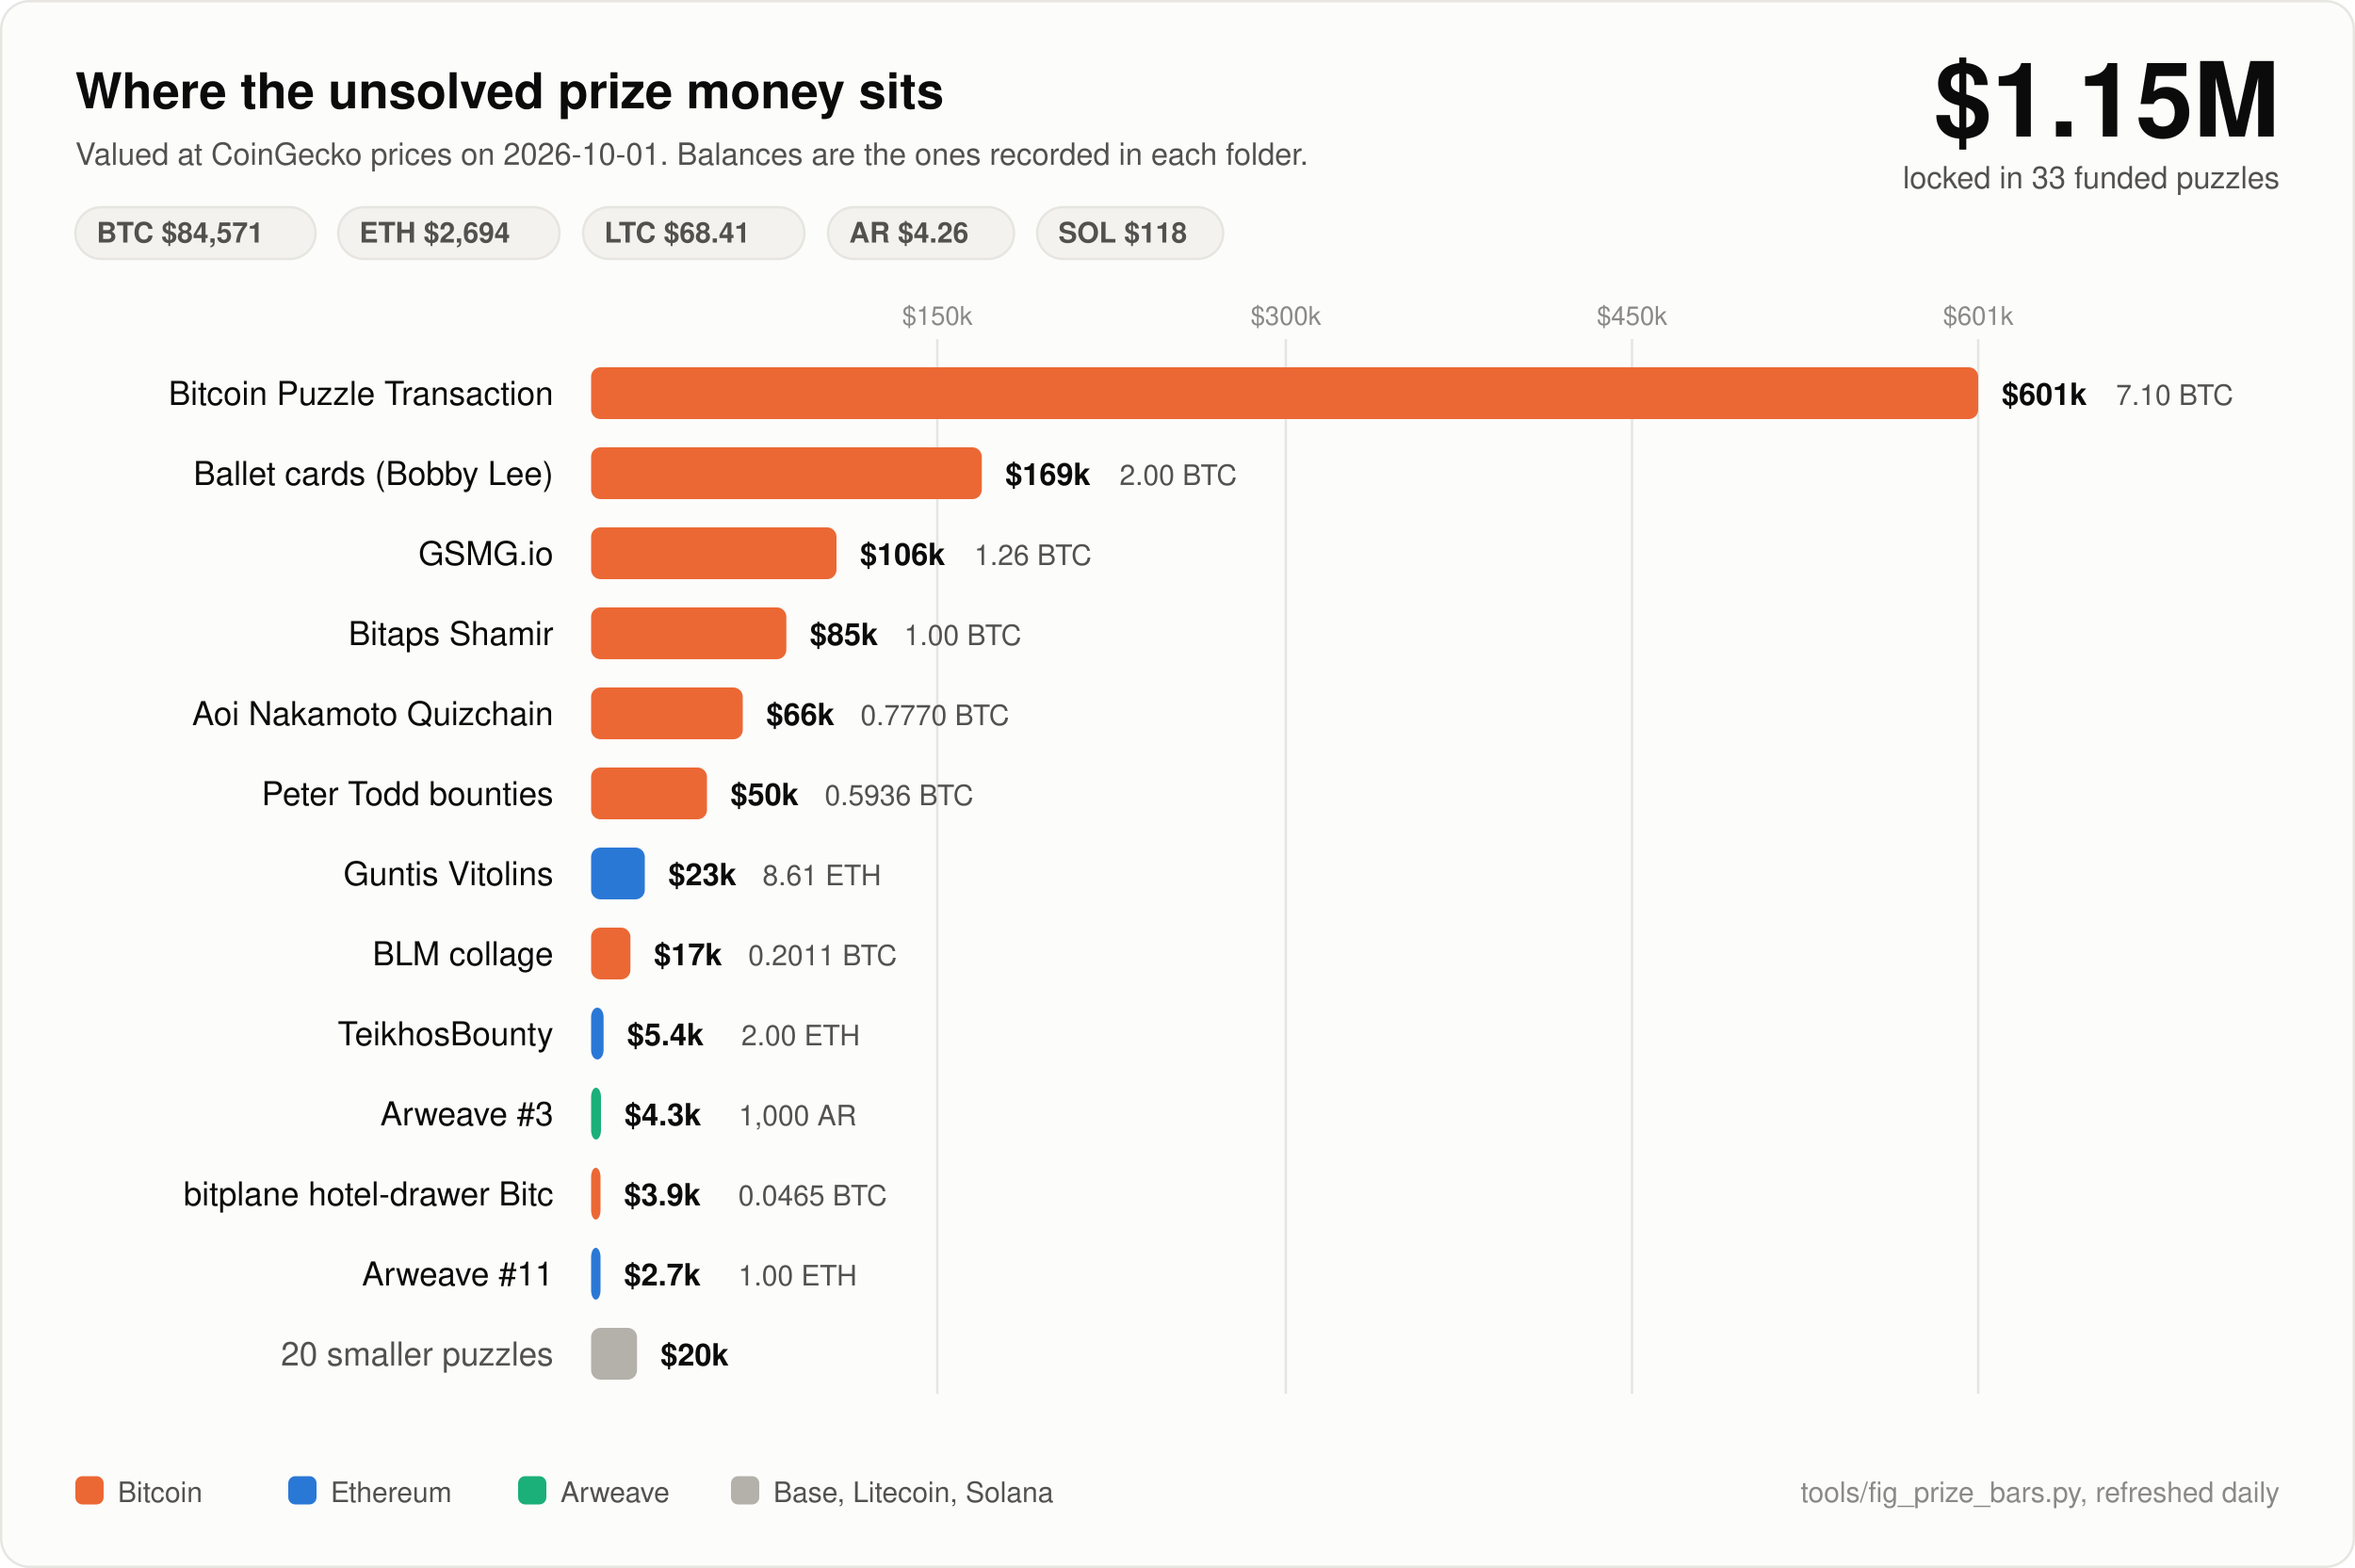
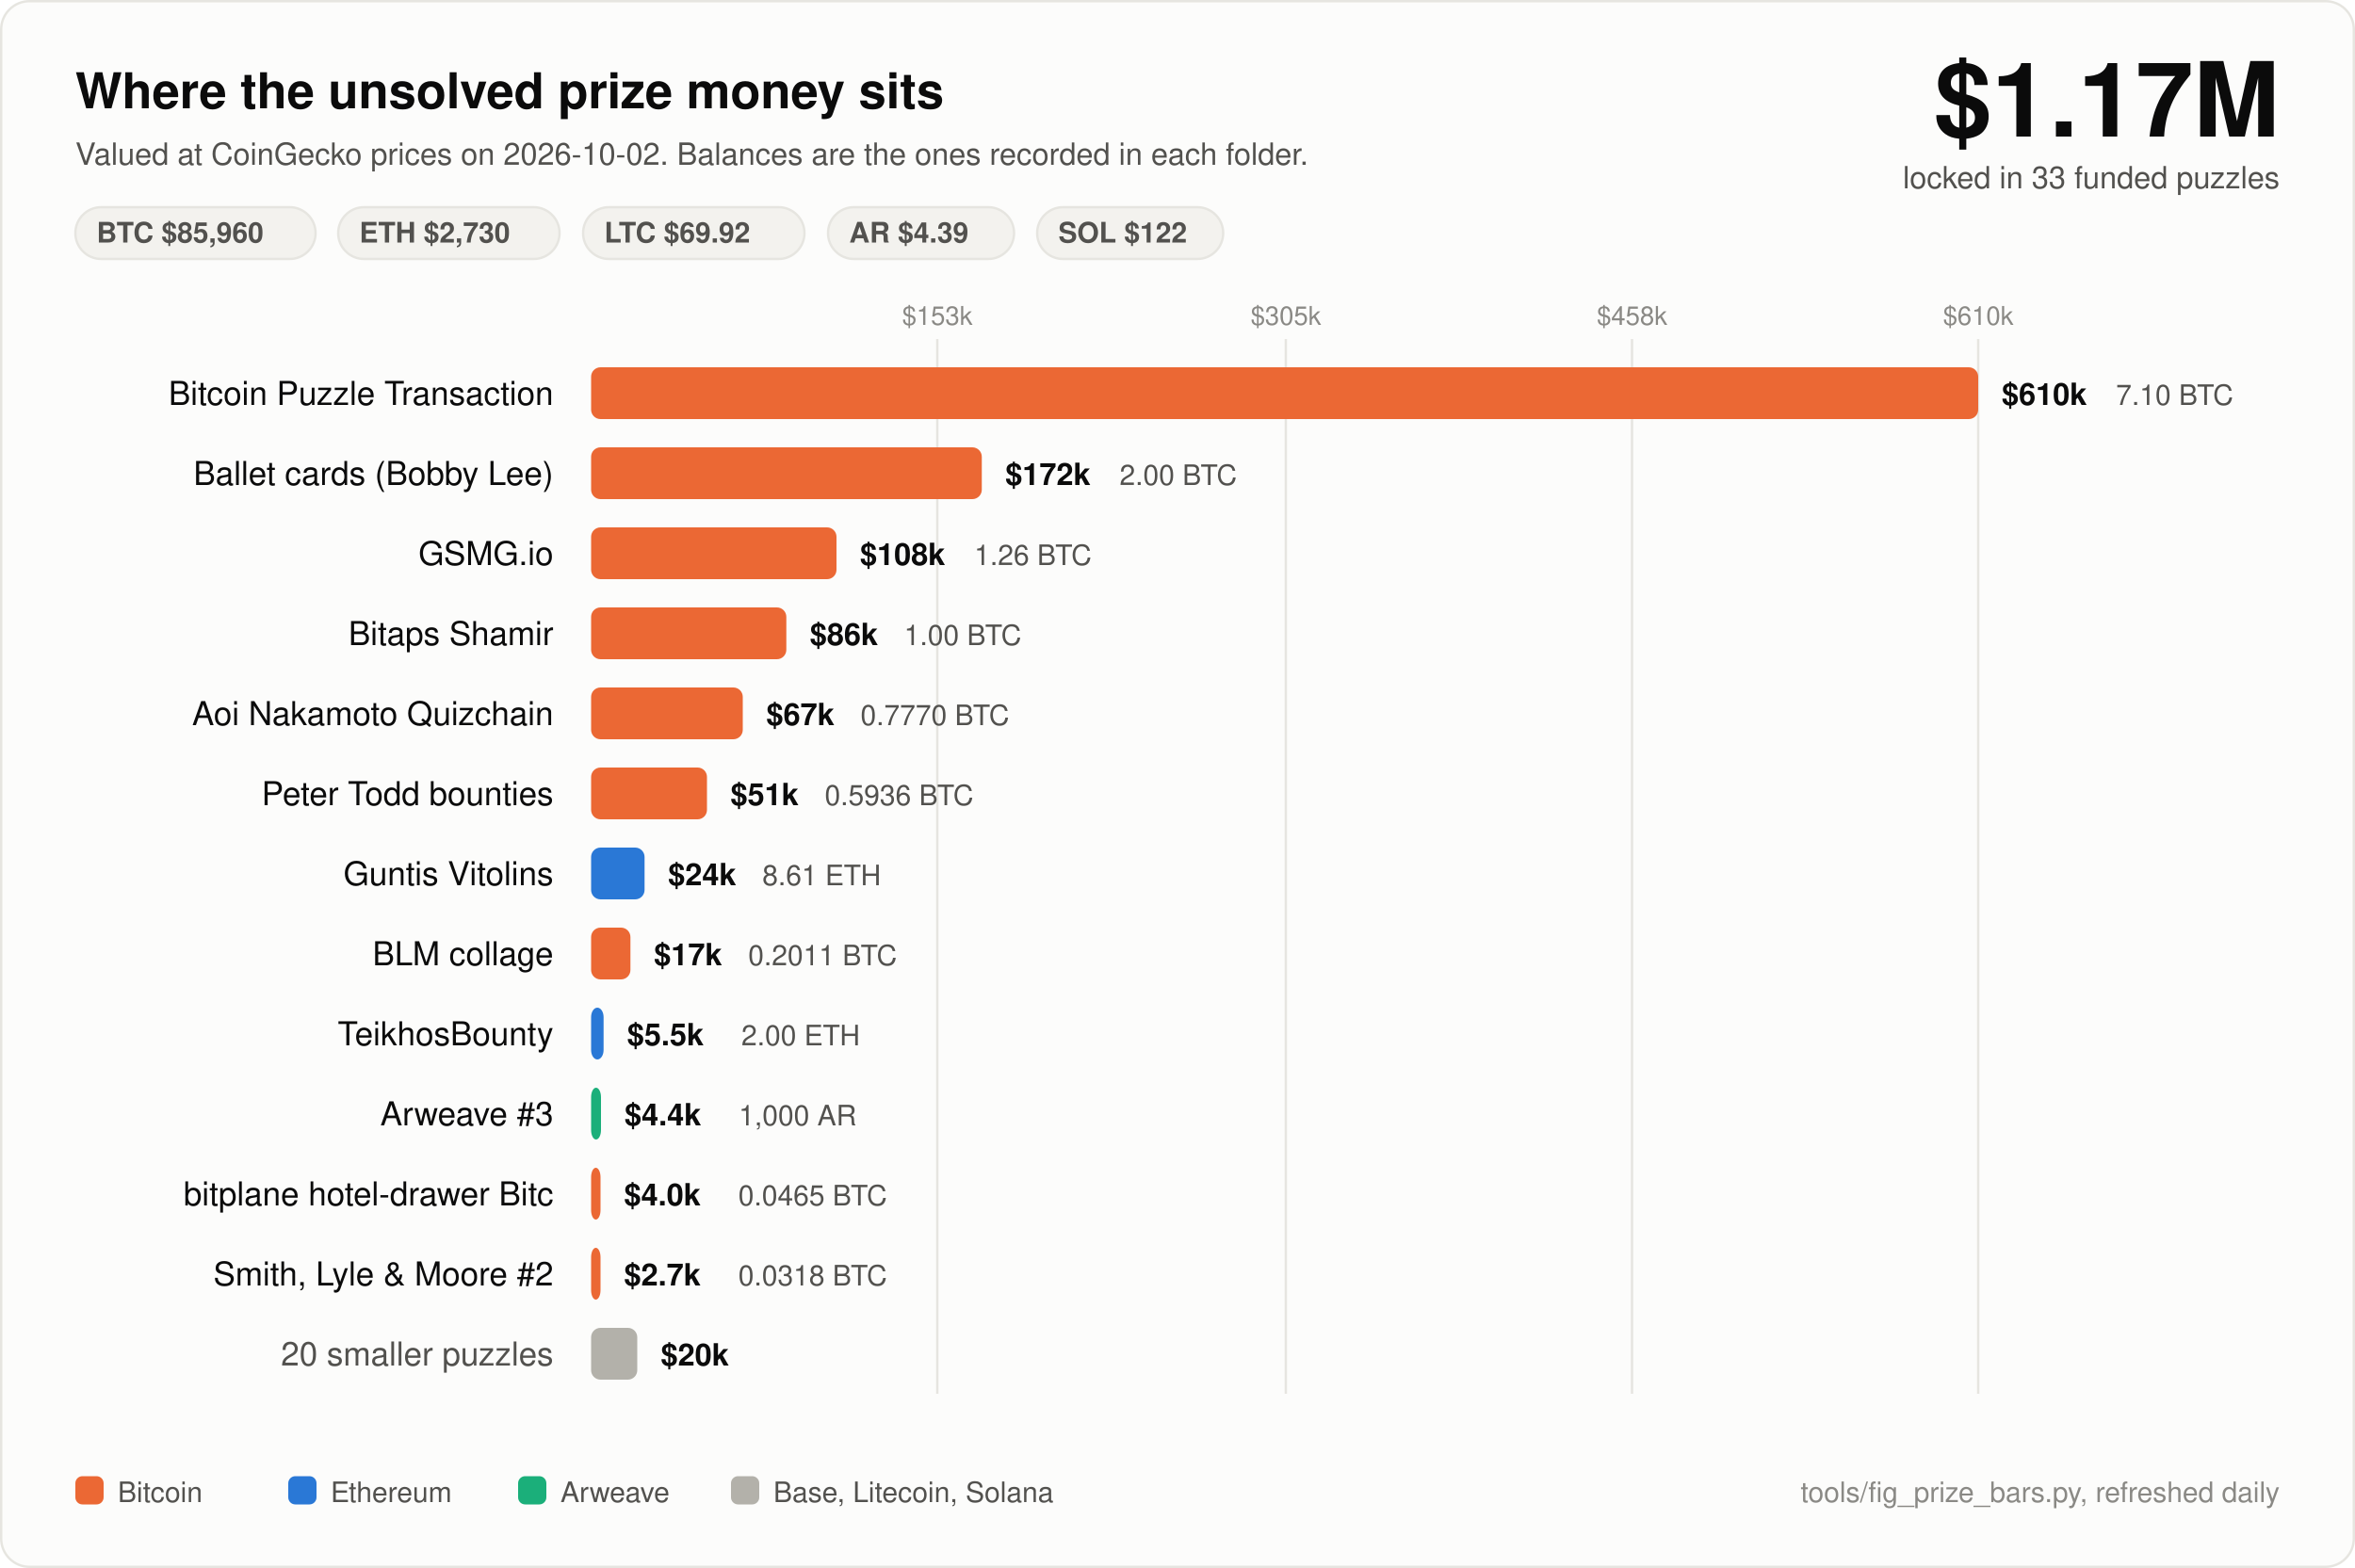
<svg xmlns="http://www.w3.org/2000/svg" width="1000" height="666" viewBox="0 0 1000 666" font-family="ui-sans-serif, -apple-system, Segoe UI, Helvetica, Arial, sans-serif">
  <rect x="0.5" y="0.5" width="999" height="665" rx="12" fill="#fcfcfb" stroke="#e6e5e0" />
  <text x="32" y="46" fill="#0b0b0b" font-size="21" font-weight="700">Where the unsolved prize money sits</text>
-   <text x="32" y="70" fill="#52514e" font-size="13">Valued at CoinGecko prices on 2026-10-01. Balances are the ones recorded in each folder.</text>
-   <text x="968" y="58" fill="#0b0b0b" font-size="44" font-weight="700" text-anchor="end">$1.15M</text>
+   <text x="32" y="70" fill="#52514e" font-size="13">Valued at CoinGecko prices on 2026-10-02. Balances are the ones recorded in each folder.</text>
+   <text x="968" y="58" fill="#0b0b0b" font-size="44" font-weight="700" text-anchor="end">$1.17M</text>
  <text x="968" y="80" fill="#52514e" font-size="13" text-anchor="end">locked in 33 funded puzzles</text>
  <rect x="32" y="88" width="102" height="22" rx="11" fill="#f3f2ee" stroke="#e6e5e0" />
-   <text x="41" y="103" fill="#52514e" font-size="12" font-weight="600">BTC $84,571</text>
+   <text x="41" y="103" fill="#52514e" font-size="12" font-weight="600">BTC $85,960</text>
  <rect x="143.6" y="88" width="94" height="22" rx="11" fill="#f3f2ee" stroke="#e6e5e0" />
-   <text x="152.6" y="103" fill="#52514e" font-size="12" font-weight="600">ETH $2,694</text>
+   <text x="152.6" y="103" fill="#52514e" font-size="12" font-weight="600">ETH $2,730</text>
  <rect x="247.6" y="88" width="94" height="22" rx="11" fill="#f3f2ee" stroke="#e6e5e0" />
-   <text x="256.6" y="103" fill="#52514e" font-size="12" font-weight="600">LTC $68.41</text>
+   <text x="256.6" y="103" fill="#52514e" font-size="12" font-weight="600">LTC $69.92</text>
  <rect x="351.6" y="88" width="79" height="22" rx="11" fill="#f3f2ee" stroke="#e6e5e0" />
-   <text x="360.6" y="103" fill="#52514e" font-size="12" font-weight="600">AR $4.26</text>
+   <text x="360.6" y="103" fill="#52514e" font-size="12" font-weight="600">AR $4.39</text>
  <rect x="440.4" y="88" width="79" height="22" rx="11" fill="#f3f2ee" stroke="#e6e5e0" />
-   <text x="449.4" y="103" fill="#52514e" font-size="12" font-weight="600">SOL $118</text>
+   <text x="449.4" y="103" fill="#52514e" font-size="12" font-weight="600">SOL $122</text>
  <line x1="398" y1="144" x2="398" y2="592" stroke="#e6e5e0" stroke-width="1" />
-   <text x="398" y="138" fill="#8a8985" font-size="11" text-anchor="middle">$150k</text>
+   <text x="398" y="138" fill="#8a8985" font-size="11" text-anchor="middle">$153k</text>
  <line x1="546" y1="144" x2="546" y2="592" stroke="#e6e5e0" stroke-width="1" />
-   <text x="546" y="138" fill="#8a8985" font-size="11" text-anchor="middle">$300k</text>
+   <text x="546" y="138" fill="#8a8985" font-size="11" text-anchor="middle">$305k</text>
  <line x1="693" y1="144" x2="693" y2="592" stroke="#e6e5e0" stroke-width="1" />
-   <text x="693" y="138" fill="#8a8985" font-size="11" text-anchor="middle">$450k</text>
+   <text x="693" y="138" fill="#8a8985" font-size="11" text-anchor="middle">$458k</text>
  <line x1="840" y1="144" x2="840" y2="592" stroke="#e6e5e0" stroke-width="1" />
-   <text x="840" y="138" fill="#8a8985" font-size="11" text-anchor="middle">$601k</text>
+   <text x="840" y="138" fill="#8a8985" font-size="11" text-anchor="middle">$610k</text>
  <text x="235" y="172" fill="#0b0b0b" font-size="14" text-anchor="end">Bitcoin Puzzle Transaction</text>
  <rect x="251" y="156" width="589.0" height="22" rx="4" fill="#eb6834" />
-   <text x="850.0" y="172" fill="#0b0b0b" font-size="13" font-weight="600">$601k</text>
+   <text x="850.0" y="172" fill="#0b0b0b" font-size="13" font-weight="600">$610k</text>
  <text x="898.5" y="172" fill="#52514e" font-size="12">7.10 BTC</text>
  <text x="235" y="206" fill="#0b0b0b" font-size="14" text-anchor="end">Ballet cards (Bobby Lee)</text>
  <rect x="251" y="190" width="165.9" height="22" rx="4" fill="#eb6834" />
-   <text x="426.9" y="206" fill="#0b0b0b" font-size="13" font-weight="600">$169k</text>
+   <text x="426.9" y="206" fill="#0b0b0b" font-size="13" font-weight="600">$172k</text>
  <text x="475.4" y="206" fill="#52514e" font-size="12">2.00 BTC</text>
  <text x="235" y="240" fill="#0b0b0b" font-size="14" text-anchor="end">GSMG.io</text>
  <rect x="251" y="224" width="104.2" height="22" rx="4" fill="#eb6834" />
-   <text x="365.2" y="240" fill="#0b0b0b" font-size="13" font-weight="600">$106k</text>
+   <text x="365.2" y="240" fill="#0b0b0b" font-size="13" font-weight="600">$108k</text>
  <text x="413.7" y="240" fill="#52514e" font-size="12">1.26 BTC</text>
  <text x="235" y="274" fill="#0b0b0b" font-size="14" text-anchor="end">Bitaps Shamir</text>
  <rect x="251" y="258" width="82.9" height="22" rx="4" fill="#eb6834" />
-   <text x="343.9" y="274" fill="#0b0b0b" font-size="13" font-weight="600">$85k</text>
+   <text x="343.9" y="274" fill="#0b0b0b" font-size="13" font-weight="600">$86k</text>
  <text x="383.9" y="274" fill="#52514e" font-size="12">1.00 BTC</text>
  <text x="235" y="308" fill="#0b0b0b" font-size="14" text-anchor="end">Aoi Nakamoto Quizchain</text>
  <rect x="251" y="292" width="64.4" height="22" rx="4" fill="#eb6834" />
-   <text x="325.4" y="308" fill="#0b0b0b" font-size="13" font-weight="600">$66k</text>
+   <text x="325.4" y="308" fill="#0b0b0b" font-size="13" font-weight="600">$67k</text>
  <text x="365.4" y="308" fill="#52514e" font-size="12">0.7770 BTC</text>
  <text x="235" y="342" fill="#0b0b0b" font-size="14" text-anchor="end">Peter Todd bounties</text>
  <rect x="251" y="326" width="49.2" height="22" rx="4" fill="#eb6834" />
-   <text x="310.2" y="342" fill="#0b0b0b" font-size="13" font-weight="600">$50k</text>
+   <text x="310.2" y="342" fill="#0b0b0b" font-size="13" font-weight="600">$51k</text>
  <text x="350.2" y="342" fill="#52514e" font-size="12">0.5936 BTC</text>
  <text x="235" y="376" fill="#0b0b0b" font-size="14" text-anchor="end">Guntis Vitolins</text>
-   <rect x="251" y="360" width="22.8" height="22" rx="4" fill="#2a78d6" />
-   <text x="283.8" y="376" fill="#0b0b0b" font-size="13" font-weight="600">$23k</text>
-   <text x="323.8" y="376" fill="#52514e" font-size="12">8.61 ETH</text>
+   <rect x="251" y="360" width="22.7" height="22" rx="4" fill="#2a78d6" />
+   <text x="283.7" y="376" fill="#0b0b0b" font-size="13" font-weight="600">$24k</text>
+   <text x="323.7" y="376" fill="#52514e" font-size="12">8.61 ETH</text>
  <text x="235" y="410" fill="#0b0b0b" font-size="14" text-anchor="end">BLM collage</text>
  <rect x="251" y="394" width="16.7" height="22" rx="4" fill="#eb6834" />
  <text x="277.7" y="410" fill="#0b0b0b" font-size="13" font-weight="600">$17k</text>
  <text x="317.7" y="410" fill="#52514e" font-size="12">0.2011 BTC</text>
  <text x="235" y="444" fill="#0b0b0b" font-size="14" text-anchor="end">TeikhosBounty</text>
  <rect x="251" y="428" width="5.3" height="22" rx="4" fill="#2a78d6" />
-   <text x="266.3" y="444" fill="#0b0b0b" font-size="13" font-weight="600">$5.4k</text>
+   <text x="266.3" y="444" fill="#0b0b0b" font-size="13" font-weight="600">$5.5k</text>
  <text x="314.8" y="444" fill="#52514e" font-size="12">2.00 ETH</text>
  <text x="235" y="478" fill="#0b0b0b" font-size="14" text-anchor="end">Arweave #3</text>
  <rect x="251" y="462" width="4.2" height="22" rx="4" fill="#1baf7a" />
-   <text x="265.2" y="478" fill="#0b0b0b" font-size="13" font-weight="600">$4.3k</text>
+   <text x="265.2" y="478" fill="#0b0b0b" font-size="13" font-weight="600">$4.4k</text>
  <text x="313.7" y="478" fill="#52514e" font-size="12">1,000 AR</text>
  <text x="235" y="512" fill="#0b0b0b" font-size="14" text-anchor="end">bitplane hotel-drawer Bitc</text>
  <rect x="251" y="496" width="4.0" height="22" rx="4" fill="#eb6834" />
-   <text x="265.0" y="512" fill="#0b0b0b" font-size="13" font-weight="600">$3.9k</text>
+   <text x="265.0" y="512" fill="#0b0b0b" font-size="13" font-weight="600">$4.0k</text>
  <text x="313.5" y="512" fill="#52514e" font-size="12">0.0465 BTC</text>
-   <text x="235" y="546" fill="#0b0b0b" font-size="14" text-anchor="end">Arweave #11</text>
-   <rect x="251" y="530" width="4.0" height="22" rx="4" fill="#2a78d6" />
+   <text x="235" y="546" fill="#0b0b0b" font-size="14" text-anchor="end">Smith, Lyle &amp; Moore #2</text>
+   <rect x="251" y="530" width="4.0" height="22" rx="4" fill="#eb6834" />
  <text x="265.0" y="546" fill="#0b0b0b" font-size="13" font-weight="600">$2.7k</text>
-   <text x="313.5" y="546" fill="#52514e" font-size="12">1.00 ETH</text>
+   <text x="313.5" y="546" fill="#52514e" font-size="12">0.0318 BTC</text>
  <text x="235" y="580" fill="#52514e" font-size="14" text-anchor="end">20 smaller puzzles</text>
-   <rect x="251" y="564" width="19.5" height="22" rx="4" fill="#b3b1aa" />
-   <text x="280.5" y="580" fill="#0b0b0b" font-size="13" font-weight="600">$20k</text>
+   <rect x="251" y="564" width="19.6" height="22" rx="4" fill="#b3b1aa" />
+   <text x="280.6" y="580" fill="#0b0b0b" font-size="13" font-weight="600">$20k</text>
  <rect x="32" y="627" width="12" height="12" rx="3" fill="#eb6834" />
  <text x="50" y="638" fill="#52514e" font-size="12">Bitcoin</text>
  <rect x="122.4" y="627" width="12" height="12" rx="3" fill="#2a78d6" />
  <text x="140.4" y="638" fill="#52514e" font-size="12">Ethereum</text>
  <rect x="220.0" y="627" width="12" height="12" rx="3" fill="#1baf7a" />
  <text x="238.0" y="638" fill="#52514e" font-size="12">Arweave</text>
  <rect x="310.4" y="627" width="12" height="12" rx="3" fill="#b3b1aa" />
  <text x="328.4" y="638" fill="#52514e" font-size="12">Base, Litecoin, Solana</text>
  <text x="968" y="638" fill="#8a8985" font-size="12" text-anchor="end">tools/fig_prize_bars.py, refreshed daily</text>
</svg>
